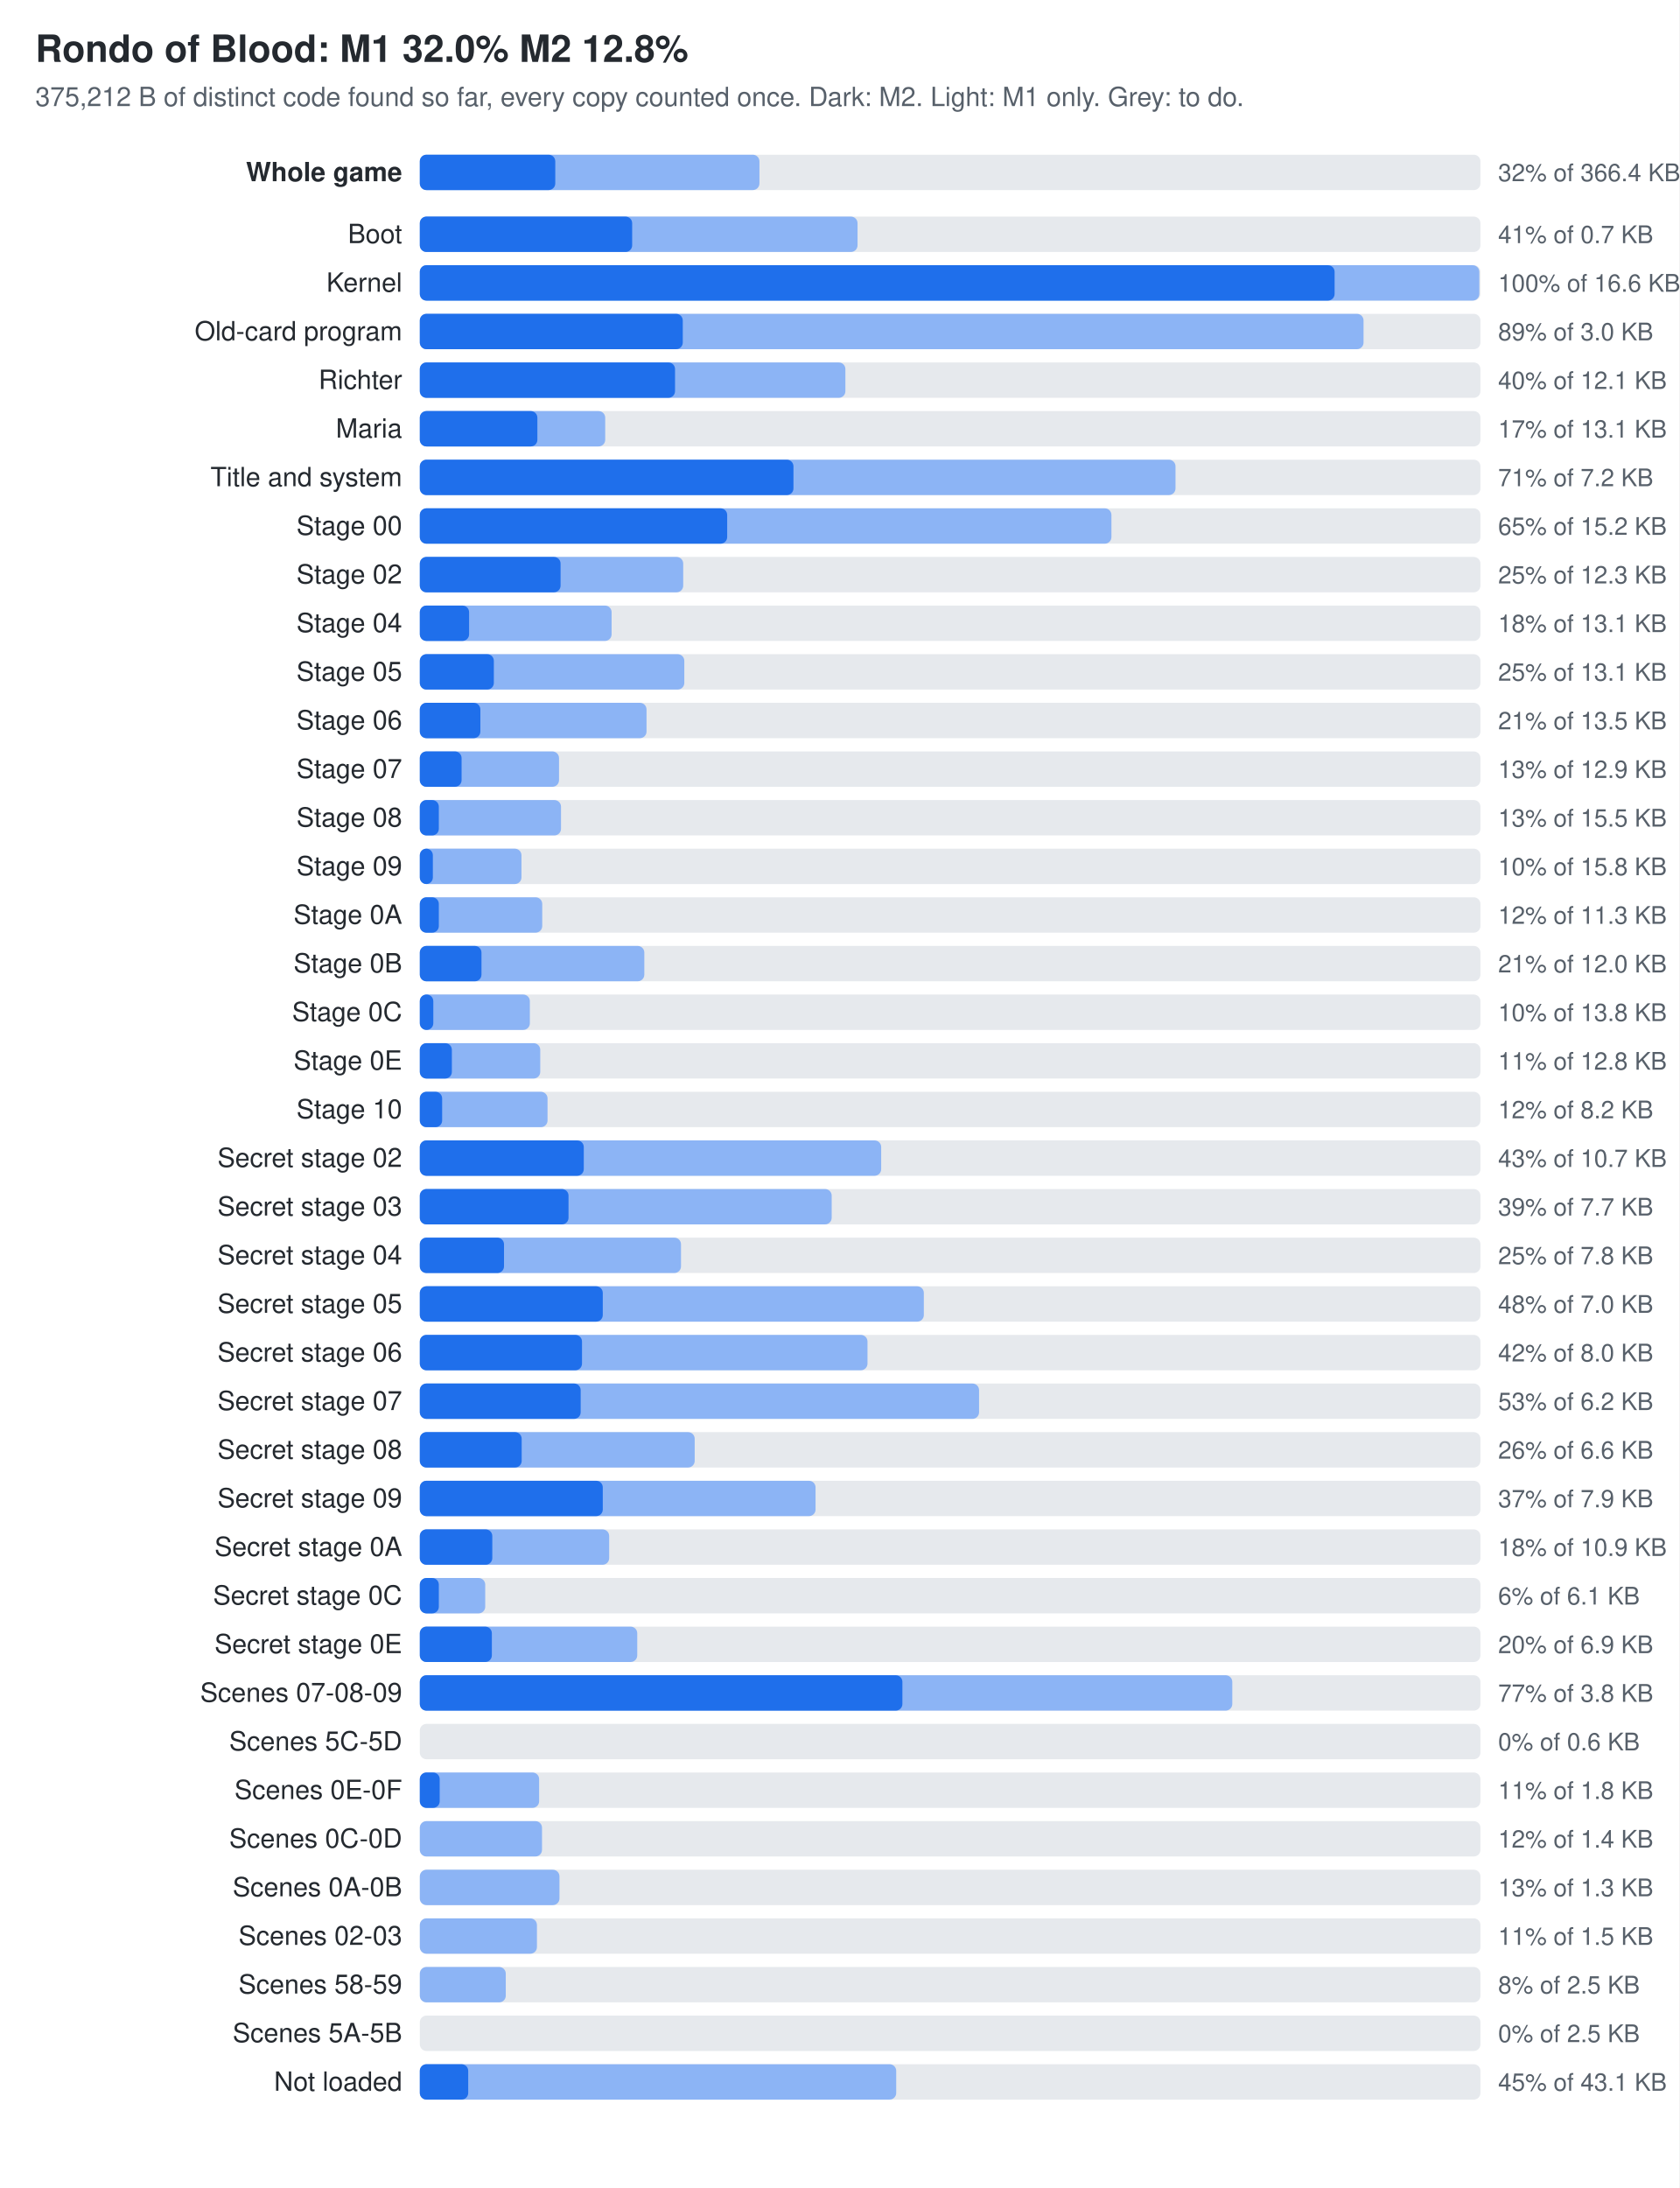
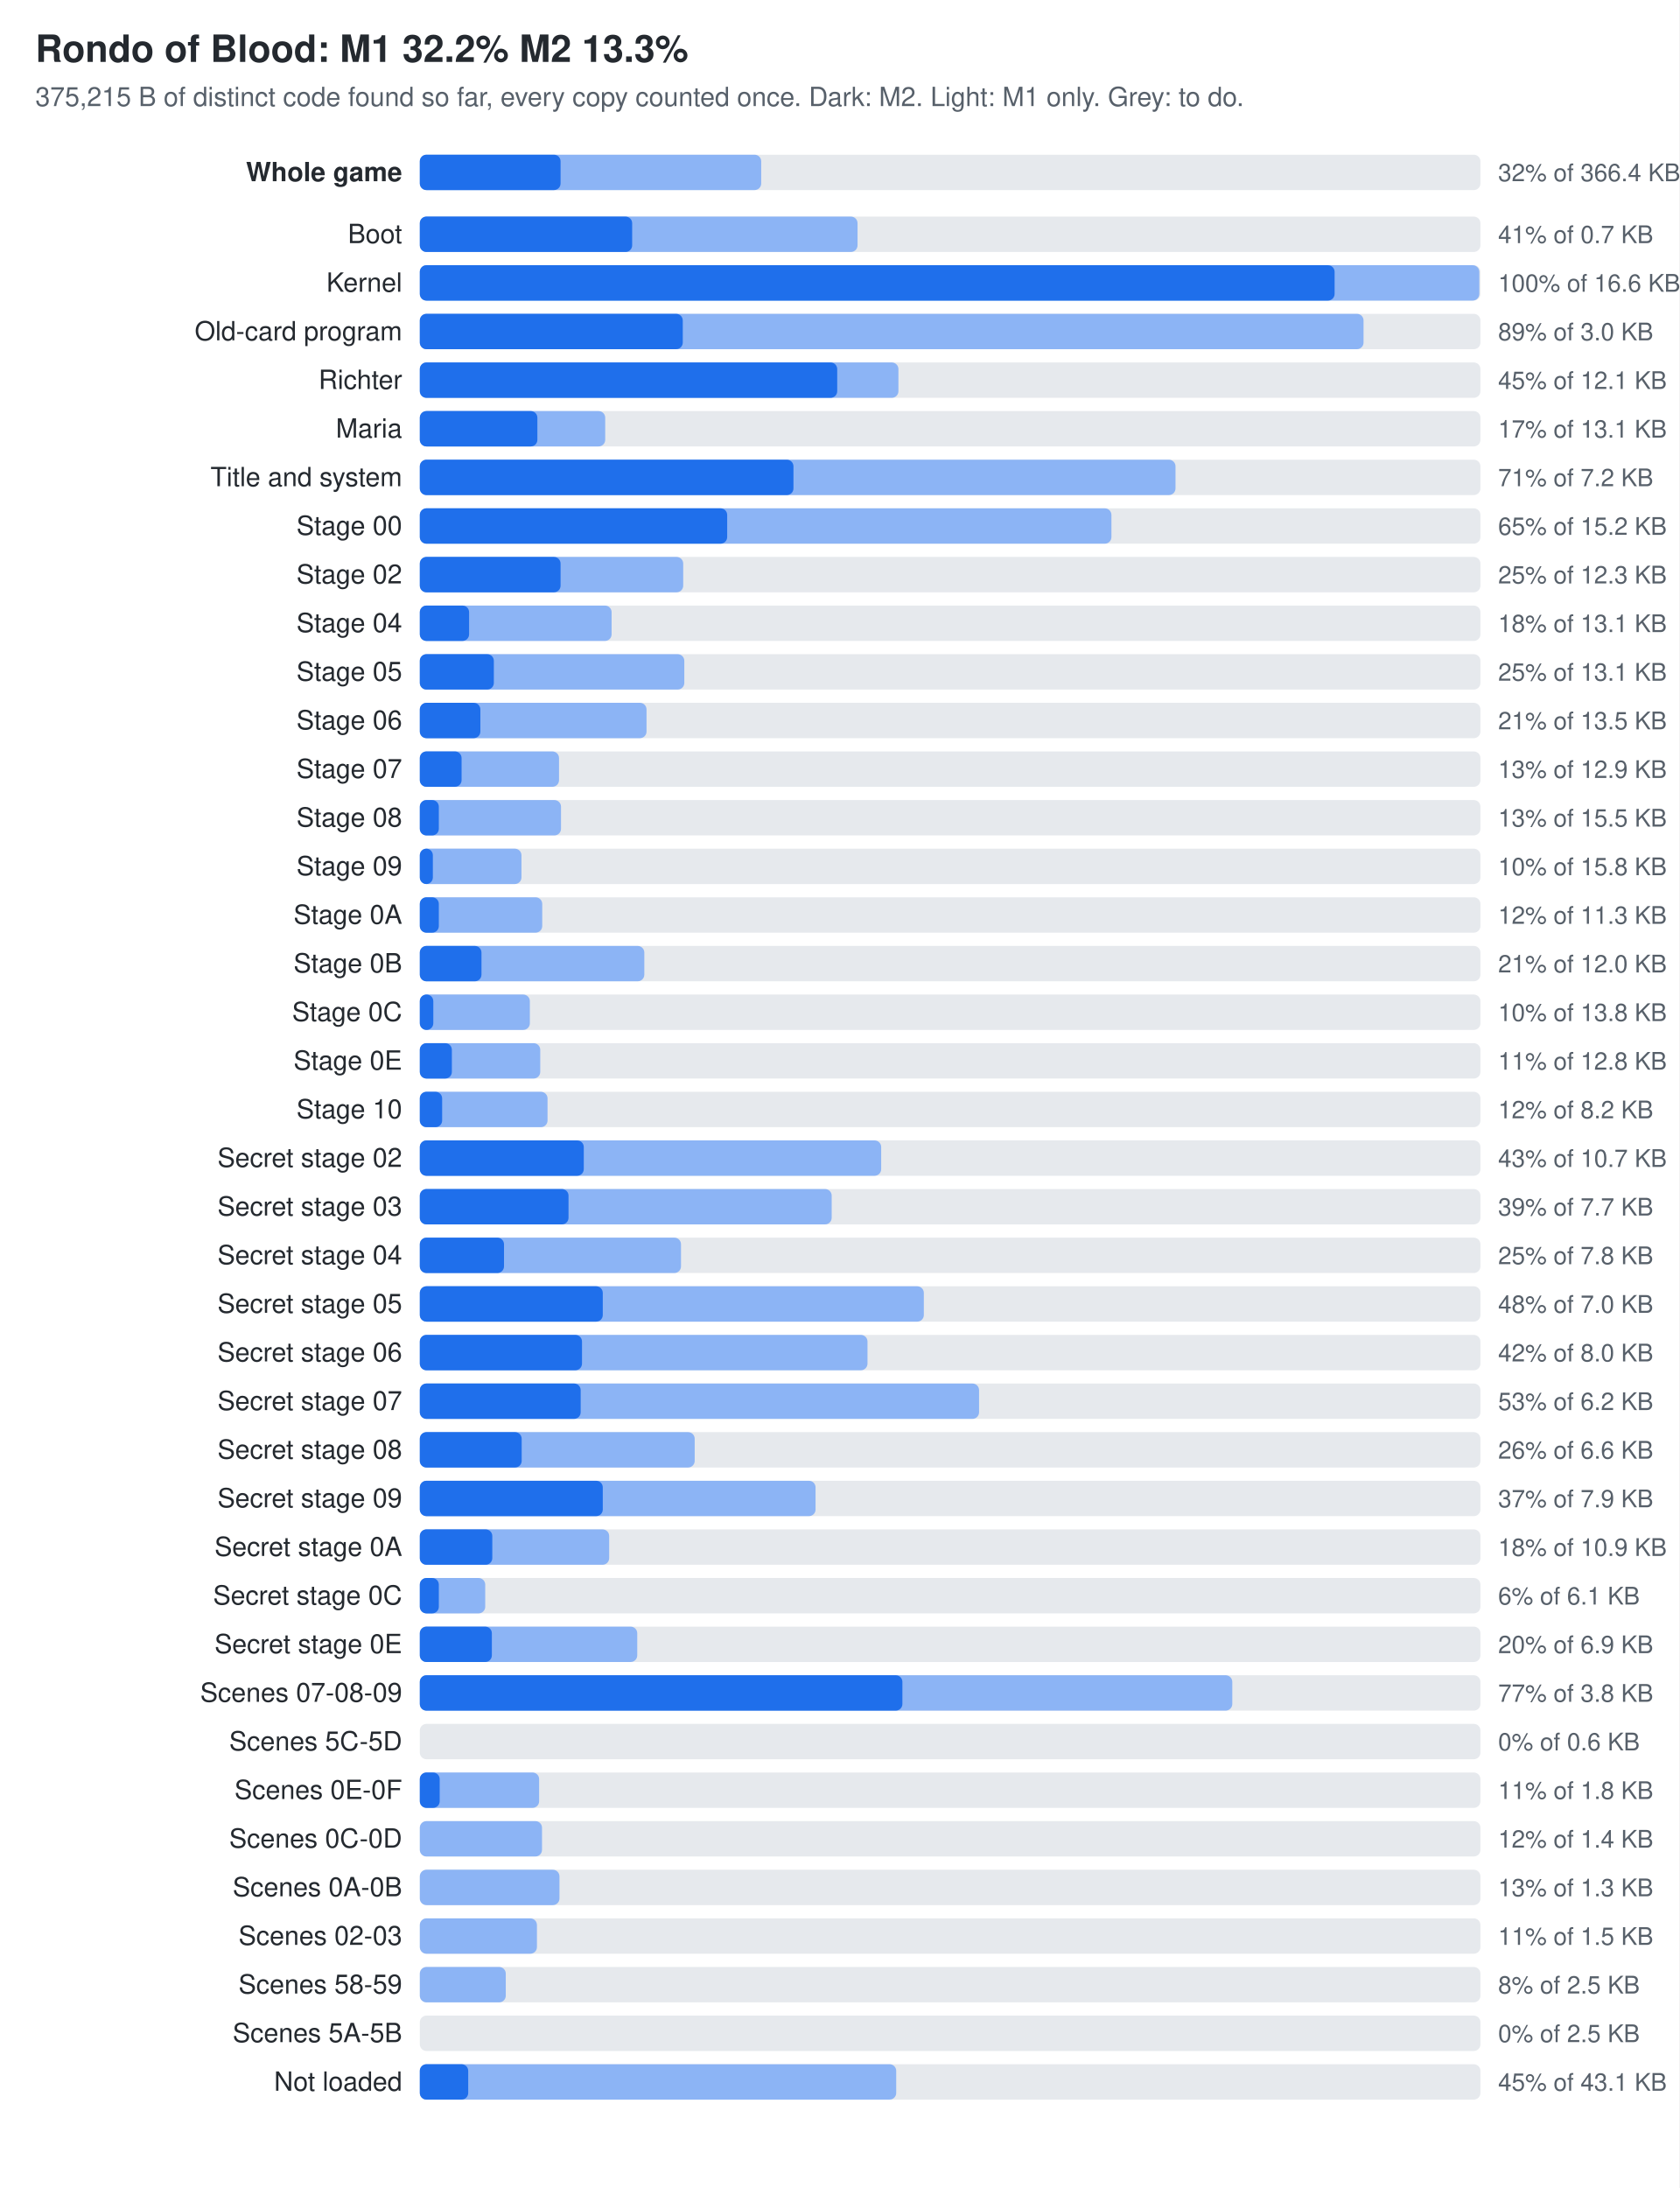
<svg xmlns="http://www.w3.org/2000/svg" width="760" height="990" viewBox="0 0 760 990" font-family="-apple-system,Segoe UI,Helvetica,Arial,sans-serif">
  <rect width="760" height="990" fill="#ffffff" />
-   <text x="16" y="28" font-size="17" font-weight="600" fill="#24292f">Rondo of Blood: M1 32.0%  M2 12.8%</text>
-   <text x="16" y="48" font-size="12" fill="#57606a">375,212 B of distinct code found so far, every copy counted once. Dark: M2. Light: M1 only. Grey: to do.</text>
+   <text x="16" y="28" font-size="17" font-weight="600" fill="#24292f">Rondo of Blood: M1 32.2%  M2 13.3%</text>
+   <text x="16" y="48" font-size="12" fill="#57606a">375,215 B of distinct code found so far, every copy counted once. Dark: M2. Light: M1 only. Grey: to do.</text>
  <text x="182" y="82" font-size="12" text-anchor="end" fill="#24292f" font-weight="600">Whole game</text>
  <rect x="190" y="70" width="480" height="16" rx="3" fill="#e6e9ed" />
-   <rect x="190" y="70" width="153.7" height="16" rx="3" fill="#8cb4f5" />
-   <rect x="190" y="70" width="61.3" height="16" rx="3" fill="#1f6feb" />
+   <rect x="190" y="70" width="154.5" height="16" rx="3" fill="#8cb4f5" />
+   <rect x="190" y="70" width="63.7" height="16" rx="3" fill="#1f6feb" />
  <text x="678" y="82" font-size="11" fill="#57606a">32% of 366.4 KB</text>
  <text x="182" y="110" font-size="12" text-anchor="end" fill="#24292f">Boot</text>
  <rect x="190" y="98" width="480" height="16" rx="3" fill="#e6e9ed" />
  <rect x="190" y="98" width="198.1" height="16" rx="3" fill="#8cb4f5" />
  <rect x="190" y="98" width="96.1" height="16" rx="3" fill="#1f6feb" />
  <text x="678" y="110" font-size="11" fill="#57606a">41% of 0.7 KB</text>
  <text x="182" y="132" font-size="12" text-anchor="end" fill="#24292f">Kernel</text>
  <rect x="190" y="120" width="480" height="16" rx="3" fill="#e6e9ed" />
  <rect x="190" y="120" width="479.5" height="16" rx="3" fill="#8cb4f5" />
  <rect x="190" y="120" width="414.0" height="16" rx="3" fill="#1f6feb" />
  <text x="678" y="132" font-size="11" fill="#57606a">100% of 16.6 KB</text>
  <text x="182" y="154" font-size="12" text-anchor="end" fill="#24292f">Old-card program</text>
  <rect x="190" y="142" width="480" height="16" rx="3" fill="#e6e9ed" />
  <rect x="190" y="142" width="427.1" height="16" rx="3" fill="#8cb4f5" />
  <rect x="190" y="142" width="119.0" height="16" rx="3" fill="#1f6feb" />
  <text x="678" y="154" font-size="11" fill="#57606a">89% of 3.0 KB</text>
  <text x="182" y="176" font-size="12" text-anchor="end" fill="#24292f">Richter</text>
  <rect x="190" y="164" width="480" height="16" rx="3" fill="#e6e9ed" />
-   <rect x="190" y="164" width="192.6" height="16" rx="3" fill="#8cb4f5" />
-   <rect x="190" y="164" width="115.5" height="16" rx="3" fill="#1f6feb" />
-   <text x="678" y="176" font-size="11" fill="#57606a">40% of 12.1 KB</text>
+   <rect x="190" y="164" width="216.6" height="16" rx="3" fill="#8cb4f5" />
+   <rect x="190" y="164" width="188.9" height="16" rx="3" fill="#1f6feb" />
+   <text x="678" y="176" font-size="11" fill="#57606a">45% of 12.1 KB</text>
  <text x="182" y="198" font-size="12" text-anchor="end" fill="#24292f">Maria</text>
  <rect x="190" y="186" width="480" height="16" rx="3" fill="#e6e9ed" />
  <rect x="190" y="186" width="83.9" height="16" rx="3" fill="#8cb4f5" />
  <rect x="190" y="186" width="53.2" height="16" rx="3" fill="#1f6feb" />
  <text x="678" y="198" font-size="11" fill="#57606a">17% of 13.1 KB</text>
  <text x="182" y="220" font-size="12" text-anchor="end" fill="#24292f">Title and system</text>
  <rect x="190" y="208" width="480" height="16" rx="3" fill="#e6e9ed" />
  <rect x="190" y="208" width="342.0" height="16" rx="3" fill="#8cb4f5" />
  <rect x="190" y="208" width="169.1" height="16" rx="3" fill="#1f6feb" />
  <text x="678" y="220" font-size="11" fill="#57606a">71% of 7.2 KB</text>
  <text x="182" y="242" font-size="12" text-anchor="end" fill="#24292f">Stage 00</text>
  <rect x="190" y="230" width="480" height="16" rx="3" fill="#e6e9ed" />
  <rect x="190" y="230" width="313.0" height="16" rx="3" fill="#8cb4f5" />
  <rect x="190" y="230" width="139.1" height="16" rx="3" fill="#1f6feb" />
  <text x="678" y="242" font-size="11" fill="#57606a">65% of 15.2 KB</text>
  <text x="182" y="264" font-size="12" text-anchor="end" fill="#24292f">Stage 02</text>
  <rect x="190" y="252" width="480" height="16" rx="3" fill="#e6e9ed" />
  <rect x="190" y="252" width="119.2" height="16" rx="3" fill="#8cb4f5" />
  <rect x="190" y="252" width="63.7" height="16" rx="3" fill="#1f6feb" />
  <text x="678" y="264" font-size="11" fill="#57606a">25% of 12.3 KB</text>
  <text x="182" y="286" font-size="12" text-anchor="end" fill="#24292f">Stage 04</text>
  <rect x="190" y="274" width="480" height="16" rx="3" fill="#e6e9ed" />
  <rect x="190" y="274" width="86.8" height="16" rx="3" fill="#8cb4f5" />
  <rect x="190" y="274" width="22.3" height="16" rx="3" fill="#1f6feb" />
  <text x="678" y="286" font-size="11" fill="#57606a">18% of 13.1 KB</text>
  <text x="182" y="308" font-size="12" text-anchor="end" fill="#24292f">Stage 05</text>
  <rect x="190" y="296" width="480" height="16" rx="3" fill="#e6e9ed" />
  <rect x="190" y="296" width="119.7" height="16" rx="3" fill="#8cb4f5" />
  <rect x="190" y="296" width="33.5" height="16" rx="3" fill="#1f6feb" />
  <text x="678" y="308" font-size="11" fill="#57606a">25% of 13.1 KB</text>
  <text x="182" y="330" font-size="12" text-anchor="end" fill="#24292f">Stage 06</text>
  <rect x="190" y="318" width="480" height="16" rx="3" fill="#e6e9ed" />
  <rect x="190" y="318" width="102.6" height="16" rx="3" fill="#8cb4f5" />
  <rect x="190" y="318" width="27.4" height="16" rx="3" fill="#1f6feb" />
  <text x="678" y="330" font-size="11" fill="#57606a">21% of 13.5 KB</text>
  <text x="182" y="352" font-size="12" text-anchor="end" fill="#24292f">Stage 07</text>
  <rect x="190" y="340" width="480" height="16" rx="3" fill="#e6e9ed" />
  <rect x="190" y="340" width="63.0" height="16" rx="3" fill="#8cb4f5" />
  <rect x="190" y="340" width="18.9" height="16" rx="3" fill="#1f6feb" />
  <text x="678" y="352" font-size="11" fill="#57606a">13% of 12.9 KB</text>
  <text x="182" y="374" font-size="12" text-anchor="end" fill="#24292f">Stage 08</text>
  <rect x="190" y="362" width="480" height="16" rx="3" fill="#e6e9ed" />
  <rect x="190" y="362" width="63.9" height="16" rx="3" fill="#8cb4f5" />
  <rect x="190" y="362" width="8.6" height="16" rx="3" fill="#1f6feb" />
  <text x="678" y="374" font-size="11" fill="#57606a">13% of 15.5 KB</text>
  <text x="182" y="396" font-size="12" text-anchor="end" fill="#24292f">Stage 09</text>
  <rect x="190" y="384" width="480" height="16" rx="3" fill="#e6e9ed" />
  <rect x="190" y="384" width="46.0" height="16" rx="3" fill="#8cb4f5" />
  <rect x="190" y="384" width="5.9" height="16" rx="3" fill="#1f6feb" />
  <text x="678" y="396" font-size="11" fill="#57606a">10% of 15.8 KB</text>
  <text x="182" y="418" font-size="12" text-anchor="end" fill="#24292f">Stage 0A</text>
  <rect x="190" y="406" width="480" height="16" rx="3" fill="#e6e9ed" />
  <rect x="190" y="406" width="55.4" height="16" rx="3" fill="#8cb4f5" />
  <rect x="190" y="406" width="8.6" height="16" rx="3" fill="#1f6feb" />
  <text x="678" y="418" font-size="11" fill="#57606a">12% of 11.3 KB</text>
  <text x="182" y="440" font-size="12" text-anchor="end" fill="#24292f">Stage 0B</text>
  <rect x="190" y="428" width="480" height="16" rx="3" fill="#e6e9ed" />
  <rect x="190" y="428" width="101.6" height="16" rx="3" fill="#8cb4f5" />
  <rect x="190" y="428" width="27.9" height="16" rx="3" fill="#1f6feb" />
  <text x="678" y="440" font-size="11" fill="#57606a">21% of 12.0 KB</text>
  <text x="182" y="462" font-size="12" text-anchor="end" fill="#24292f">Stage 0C</text>
  <rect x="190" y="450" width="480" height="16" rx="3" fill="#e6e9ed" />
  <rect x="190" y="450" width="49.8" height="16" rx="3" fill="#8cb4f5" />
  <rect x="190" y="450" width="6.1" height="16" rx="3" fill="#1f6feb" />
  <text x="678" y="462" font-size="11" fill="#57606a">10% of 13.8 KB</text>
  <text x="182" y="484" font-size="12" text-anchor="end" fill="#24292f">Stage 0E</text>
  <rect x="190" y="472" width="480" height="16" rx="3" fill="#e6e9ed" />
  <rect x="190" y="472" width="54.5" height="16" rx="3" fill="#8cb4f5" />
  <rect x="190" y="472" width="14.5" height="16" rx="3" fill="#1f6feb" />
  <text x="678" y="484" font-size="11" fill="#57606a">11% of 12.8 KB</text>
  <text x="182" y="506" font-size="12" text-anchor="end" fill="#24292f">Stage 10</text>
  <rect x="190" y="494" width="480" height="16" rx="3" fill="#e6e9ed" />
  <rect x="190" y="494" width="57.8" height="16" rx="3" fill="#8cb4f5" />
  <rect x="190" y="494" width="10.1" height="16" rx="3" fill="#1f6feb" />
  <text x="678" y="506" font-size="11" fill="#57606a">12% of 8.2 KB</text>
  <text x="182" y="528" font-size="12" text-anchor="end" fill="#24292f">Secret stage 02</text>
  <rect x="190" y="516" width="480" height="16" rx="3" fill="#e6e9ed" />
  <rect x="190" y="516" width="208.8" height="16" rx="3" fill="#8cb4f5" />
  <rect x="190" y="516" width="74.2" height="16" rx="3" fill="#1f6feb" />
  <text x="678" y="528" font-size="11" fill="#57606a">43% of 10.7 KB</text>
  <text x="182" y="550" font-size="12" text-anchor="end" fill="#24292f">Secret stage 03</text>
  <rect x="190" y="538" width="480" height="16" rx="3" fill="#e6e9ed" />
  <rect x="190" y="538" width="186.4" height="16" rx="3" fill="#8cb4f5" />
  <rect x="190" y="538" width="67.3" height="16" rx="3" fill="#1f6feb" />
  <text x="678" y="550" font-size="11" fill="#57606a">39% of 7.7 KB</text>
  <text x="182" y="572" font-size="12" text-anchor="end" fill="#24292f">Secret stage 04</text>
  <rect x="190" y="560" width="480" height="16" rx="3" fill="#e6e9ed" />
  <rect x="190" y="560" width="118.2" height="16" rx="3" fill="#8cb4f5" />
  <rect x="190" y="560" width="38.1" height="16" rx="3" fill="#1f6feb" />
  <text x="678" y="572" font-size="11" fill="#57606a">25% of 7.8 KB</text>
  <text x="182" y="594" font-size="12" text-anchor="end" fill="#24292f">Secret stage 05</text>
  <rect x="190" y="582" width="480" height="16" rx="3" fill="#e6e9ed" />
  <rect x="190" y="582" width="228.1" height="16" rx="3" fill="#8cb4f5" />
  <rect x="190" y="582" width="82.8" height="16" rx="3" fill="#1f6feb" />
  <text x="678" y="594" font-size="11" fill="#57606a">48% of 7.0 KB</text>
  <text x="182" y="616" font-size="12" text-anchor="end" fill="#24292f">Secret stage 06</text>
  <rect x="190" y="604" width="480" height="16" rx="3" fill="#e6e9ed" />
  <rect x="190" y="604" width="202.6" height="16" rx="3" fill="#8cb4f5" />
  <rect x="190" y="604" width="73.4" height="16" rx="3" fill="#1f6feb" />
  <text x="678" y="616" font-size="11" fill="#57606a">42% of 8.0 KB</text>
  <text x="182" y="638" font-size="12" text-anchor="end" fill="#24292f">Secret stage 07</text>
  <rect x="190" y="626" width="480" height="16" rx="3" fill="#e6e9ed" />
  <rect x="190" y="626" width="253.1" height="16" rx="3" fill="#8cb4f5" />
  <rect x="190" y="626" width="72.8" height="16" rx="3" fill="#1f6feb" />
  <text x="678" y="638" font-size="11" fill="#57606a">53% of 6.2 KB</text>
  <text x="182" y="660" font-size="12" text-anchor="end" fill="#24292f">Secret stage 08</text>
  <rect x="190" y="648" width="480" height="16" rx="3" fill="#e6e9ed" />
  <rect x="190" y="648" width="124.4" height="16" rx="3" fill="#8cb4f5" />
  <rect x="190" y="648" width="46.1" height="16" rx="3" fill="#1f6feb" />
  <text x="678" y="660" font-size="11" fill="#57606a">26% of 6.6 KB</text>
  <text x="182" y="682" font-size="12" text-anchor="end" fill="#24292f">Secret stage 09</text>
  <rect x="190" y="670" width="480" height="16" rx="3" fill="#e6e9ed" />
  <rect x="190" y="670" width="179.1" height="16" rx="3" fill="#8cb4f5" />
  <rect x="190" y="670" width="82.8" height="16" rx="3" fill="#1f6feb" />
  <text x="678" y="682" font-size="11" fill="#57606a">37% of 7.9 KB</text>
  <text x="182" y="704" font-size="12" text-anchor="end" fill="#24292f">Secret stage 0A</text>
  <rect x="190" y="692" width="480" height="16" rx="3" fill="#e6e9ed" />
  <rect x="190" y="692" width="85.7" height="16" rx="3" fill="#8cb4f5" />
  <rect x="190" y="692" width="32.8" height="16" rx="3" fill="#1f6feb" />
  <text x="678" y="704" font-size="11" fill="#57606a">18% of 10.9 KB</text>
  <text x="182" y="726" font-size="12" text-anchor="end" fill="#24292f">Secret stage 0C</text>
  <rect x="190" y="714" width="480" height="16" rx="3" fill="#e6e9ed" />
  <rect x="190" y="714" width="29.6" height="16" rx="3" fill="#8cb4f5" />
  <rect x="190" y="714" width="8.6" height="16" rx="3" fill="#1f6feb" />
  <text x="678" y="726" font-size="11" fill="#57606a">6% of 6.1 KB</text>
  <text x="182" y="748" font-size="12" text-anchor="end" fill="#24292f">Secret stage 0E</text>
  <rect x="190" y="736" width="480" height="16" rx="3" fill="#e6e9ed" />
  <rect x="190" y="736" width="98.4" height="16" rx="3" fill="#8cb4f5" />
  <rect x="190" y="736" width="32.6" height="16" rx="3" fill="#1f6feb" />
  <text x="678" y="748" font-size="11" fill="#57606a">20% of 6.9 KB</text>
  <text x="182" y="770" font-size="12" text-anchor="end" fill="#24292f">Scenes 07-08-09</text>
  <rect x="190" y="758" width="480" height="16" rx="3" fill="#e6e9ed" />
  <rect x="190" y="758" width="367.7" height="16" rx="3" fill="#8cb4f5" />
  <rect x="190" y="758" width="218.4" height="16" rx="3" fill="#1f6feb" />
  <text x="678" y="770" font-size="11" fill="#57606a">77% of 3.8 KB</text>
  <text x="182" y="792" font-size="12" text-anchor="end" fill="#24292f">Scenes 5C-5D</text>
  <rect x="190" y="780" width="480" height="16" rx="3" fill="#e6e9ed" />
  <text x="678" y="792" font-size="11" fill="#57606a">0% of 0.6 KB</text>
  <text x="182" y="814" font-size="12" text-anchor="end" fill="#24292f">Scenes 0E-0F</text>
  <rect x="190" y="802" width="480" height="16" rx="3" fill="#e6e9ed" />
  <rect x="190" y="802" width="54.0" height="16" rx="3" fill="#8cb4f5" />
  <rect x="190" y="802" width="9.0" height="16" rx="3" fill="#1f6feb" />
  <text x="678" y="814" font-size="11" fill="#57606a">11% of 1.8 KB</text>
  <text x="182" y="836" font-size="12" text-anchor="end" fill="#24292f">Scenes 0C-0D</text>
  <rect x="190" y="824" width="480" height="16" rx="3" fill="#e6e9ed" />
  <rect x="190" y="824" width="55.3" height="16" rx="3" fill="#8cb4f5" />
  <text x="678" y="836" font-size="11" fill="#57606a">12% of 1.4 KB</text>
  <text x="182" y="858" font-size="12" text-anchor="end" fill="#24292f">Scenes 0A-0B</text>
  <rect x="190" y="846" width="480" height="16" rx="3" fill="#e6e9ed" />
  <rect x="190" y="846" width="63.2" height="16" rx="3" fill="#8cb4f5" />
  <text x="678" y="858" font-size="11" fill="#57606a">13% of 1.3 KB</text>
  <text x="182" y="880" font-size="12" text-anchor="end" fill="#24292f">Scenes 02-03</text>
  <rect x="190" y="868" width="480" height="16" rx="3" fill="#e6e9ed" />
  <rect x="190" y="868" width="53.0" height="16" rx="3" fill="#8cb4f5" />
  <text x="678" y="880" font-size="11" fill="#57606a">11% of 1.5 KB</text>
  <text x="182" y="902" font-size="12" text-anchor="end" fill="#24292f">Scenes 58-59</text>
  <rect x="190" y="890" width="480" height="16" rx="3" fill="#e6e9ed" />
  <rect x="190" y="890" width="38.9" height="16" rx="3" fill="#8cb4f5" />
  <text x="678" y="902" font-size="11" fill="#57606a">8% of 2.5 KB</text>
  <text x="182" y="924" font-size="12" text-anchor="end" fill="#24292f">Scenes 5A-5B</text>
  <rect x="190" y="912" width="480" height="16" rx="3" fill="#e6e9ed" />
  <text x="678" y="924" font-size="11" fill="#57606a">0% of 2.5 KB</text>
  <text x="182" y="946" font-size="12" text-anchor="end" fill="#24292f">Not loaded</text>
  <rect x="190" y="934" width="480" height="16" rx="3" fill="#e6e9ed" />
  <rect x="190" y="934" width="215.6" height="16" rx="3" fill="#8cb4f5" />
  <rect x="190" y="934" width="21.9" height="16" rx="3" fill="#1f6feb" />
  <text x="678" y="946" font-size="11" fill="#57606a">45% of 43.1 KB</text>
</svg>
